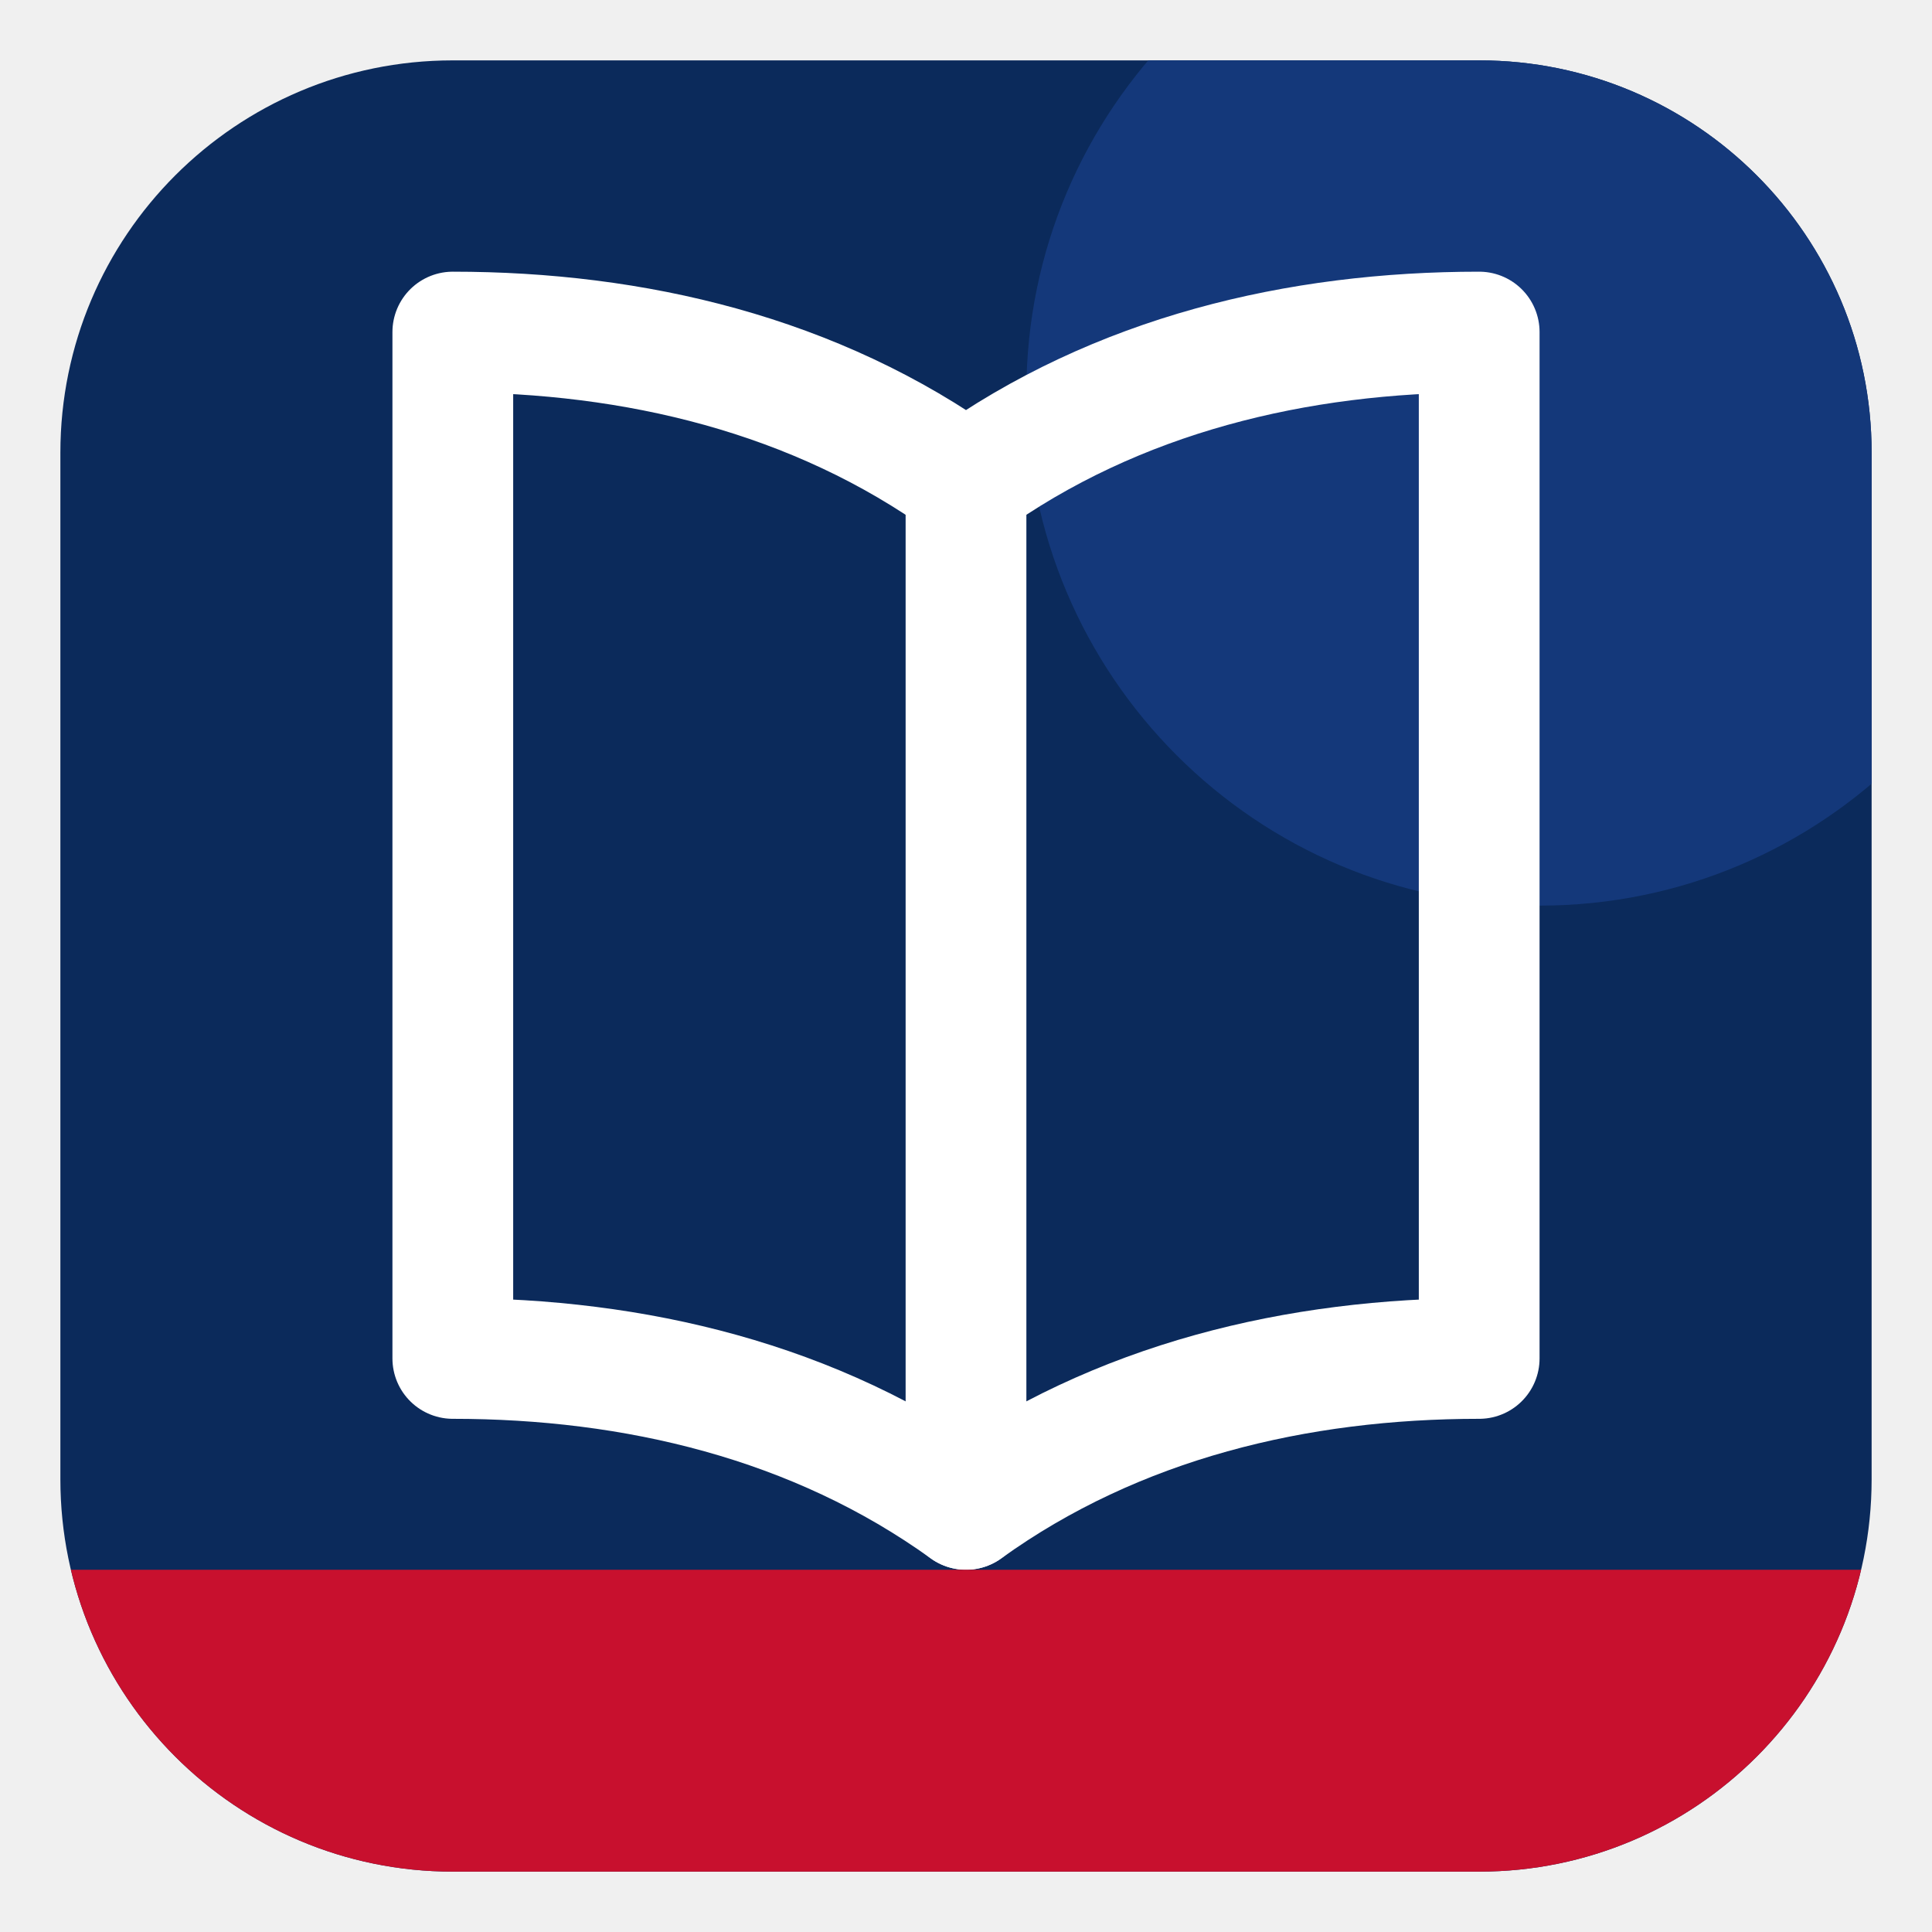
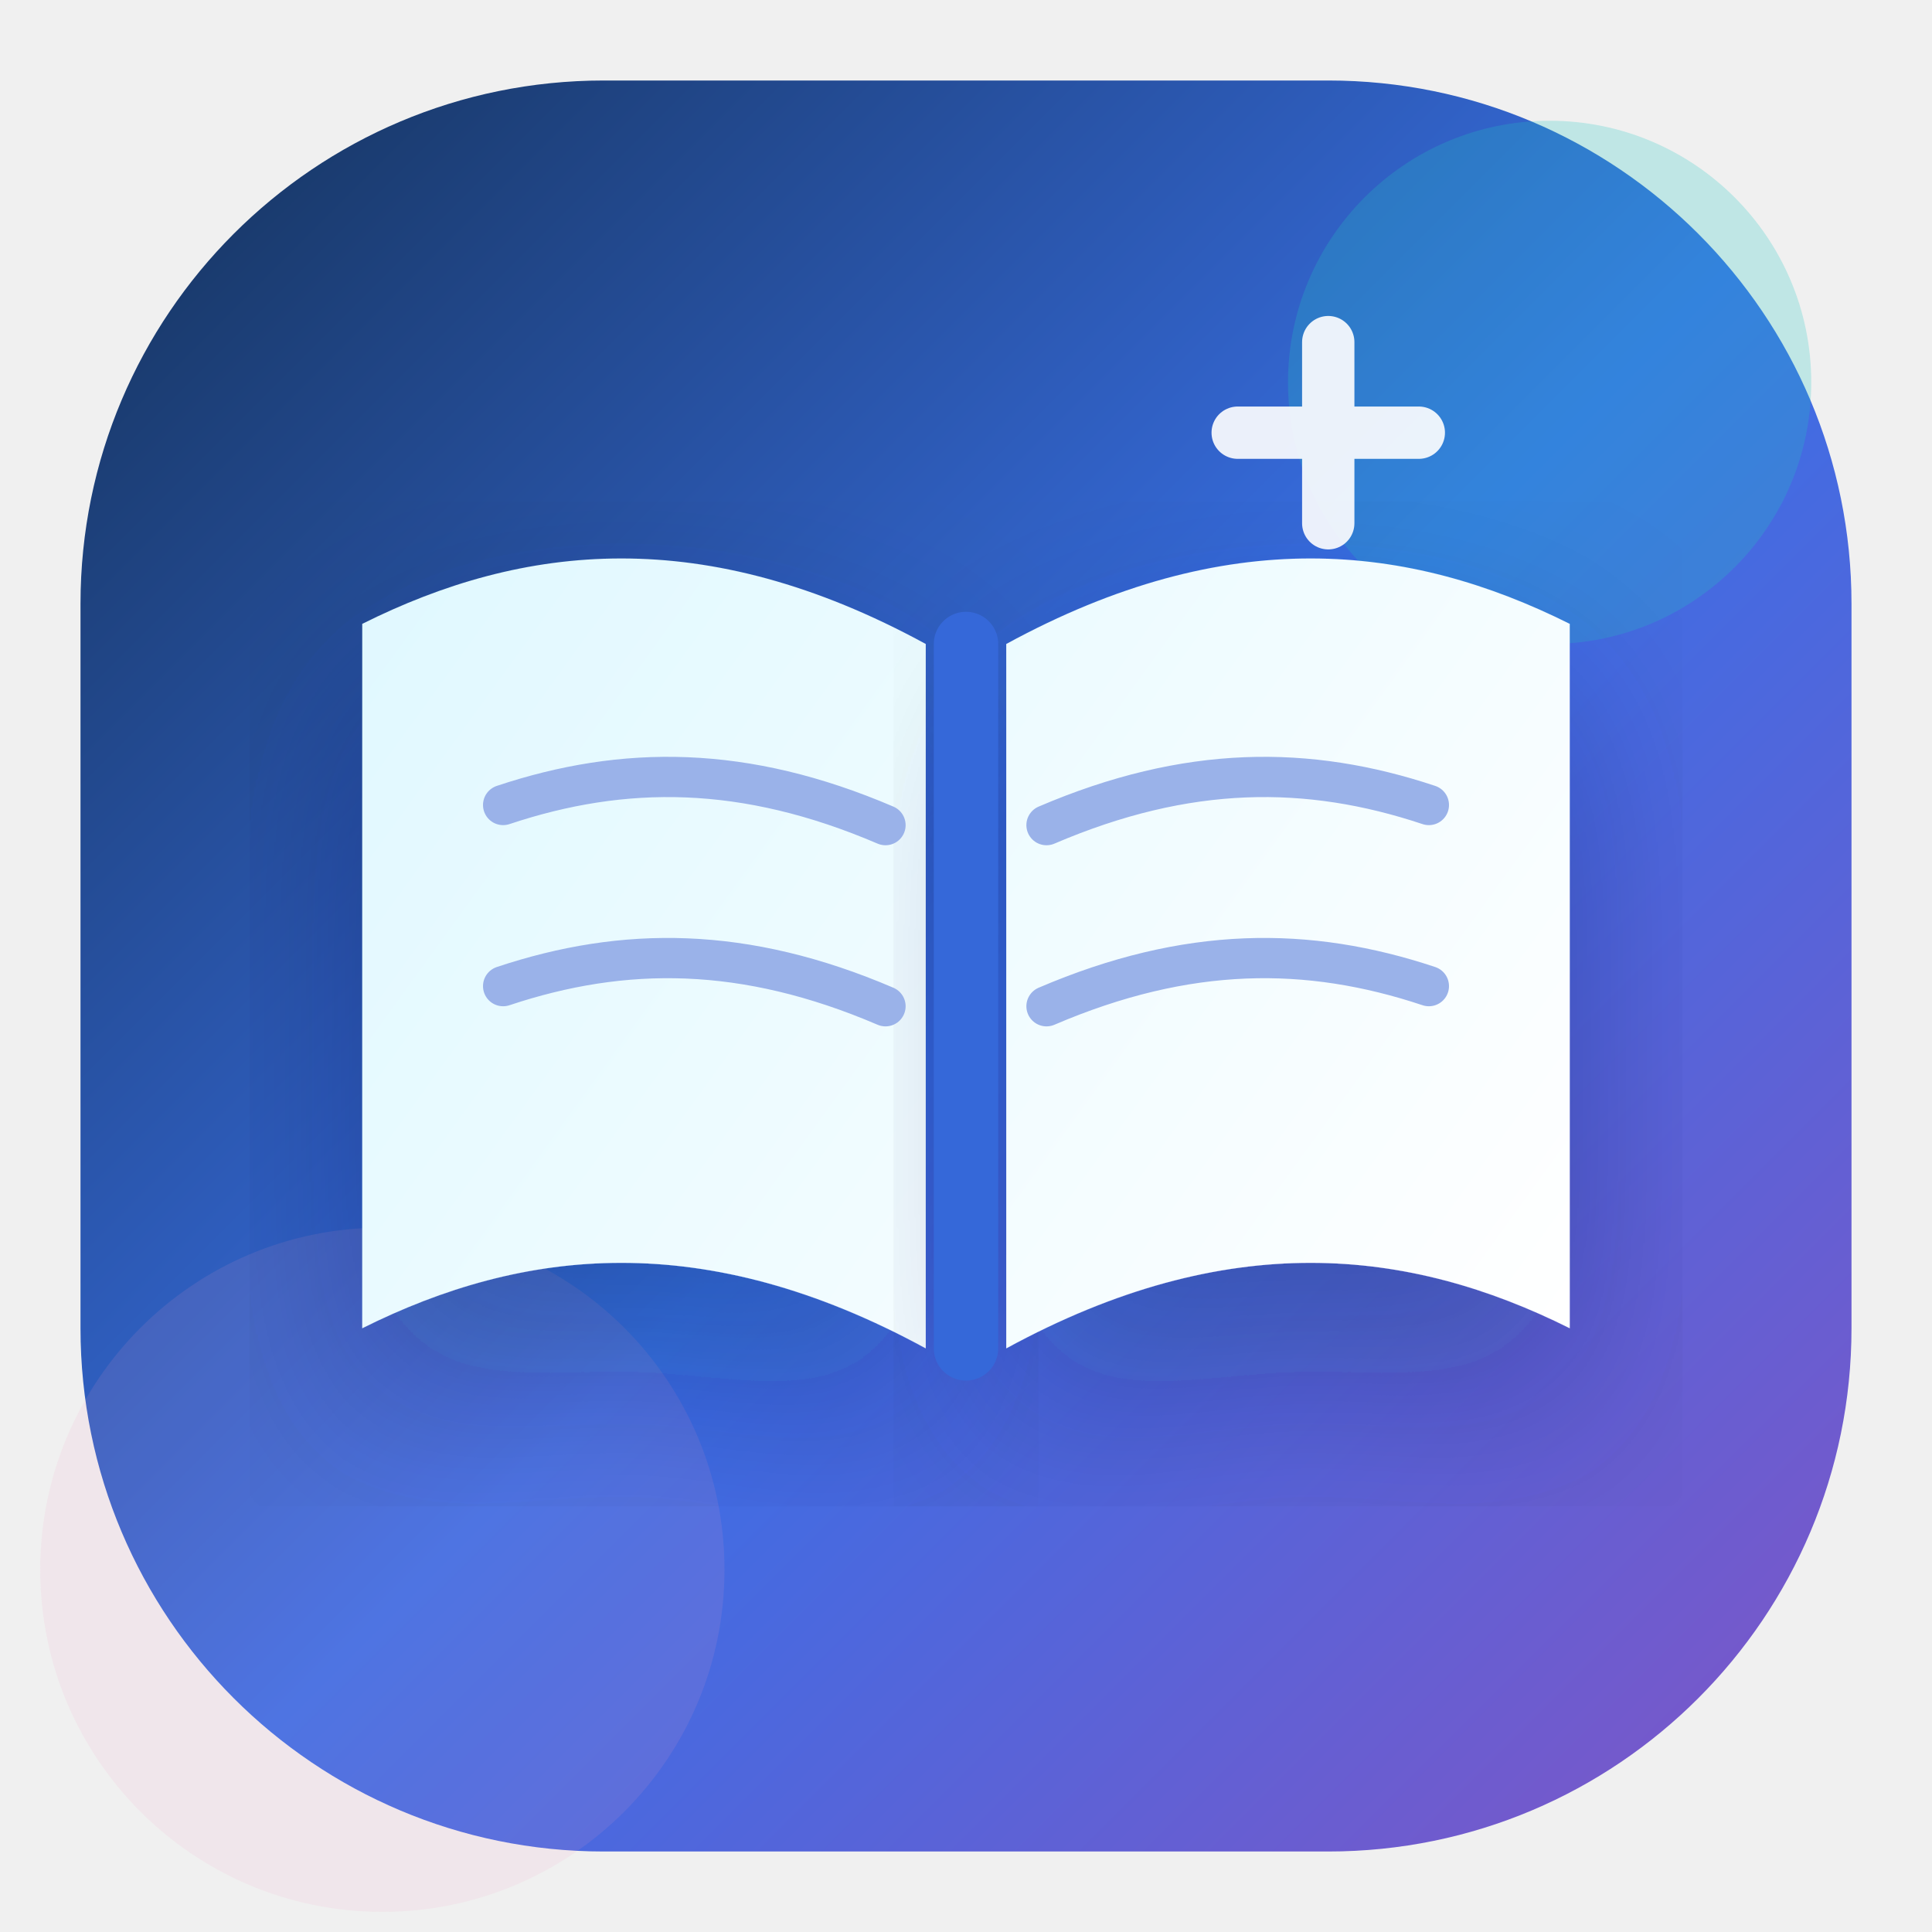
- <svg xmlns="http://www.w3.org/2000/svg" viewBox="0 0 64 64" role="img" aria-label="Ortaokulluyuz logosu">
+ <svg xmlns="http://www.w3.org/2000/svg" viewBox="0 0 96 96" role="img" aria-labelledby="title desc">
  <defs>
-     <clipPath id="oo-kes">
-       <rect x="2" y="2" width="60" height="60" rx="13" />
-     </clipPath>
+     <linearGradient id="bg" x1="8" y1="8" x2="88" y2="88" gradientUnits="userSpaceOnUse">
+       <stop stop-color="#173663" />
+       <stop offset=".52" stop-color="#396fe6" />
+       <stop offset="1" stop-color="#7a57c9" />
+     </linearGradient>
+     <linearGradient id="book" x1="18" y1="26" x2="76" y2="68" gradientUnits="userSpaceOnUse">
+       <stop stop-color="#dff8ff" />
+       <stop offset="1" stop-color="#ffffff" />
+     </linearGradient>
+     <filter id="shadow" x="-20%" y="-20%" width="140%" height="140%">
+       <feDropShadow dx="0" dy="5" stdDeviation="5" flood-color="#10284d" flood-opacity=".28" />
+     </filter>
  </defs>
-   <g clip-path="url(#oo-kes)">
-     <rect x="2" y="2" width="60" height="60" fill="#0B2A5B" />
-     <circle cx="51" cy="13" r="17" fill="#14387A" />
-     <path d="M32 16c-5-3.6-11-5-17-5v34c6 0 12 1.4 17 5 5-3.6 11-5 17-5V11c-6 0-12 1.4-17 5z" fill="none" stroke="#FFFFFF" stroke-width="4" stroke-linejoin="round" />
-     <path d="M32 16v34" stroke="#FFFFFF" stroke-width="4" stroke-linecap="round" />
-     <rect x="2" y="52" width="60" height="12" fill="#C8102E" />
-   </g>
+   <rect x="4" y="4" width="88" height="88" rx="26" fill="url(#bg)" />
+   <circle cx="77" cy="19" r="13" fill="#20c6c2" opacity=".24" />
+   <circle cx="19" cy="78" r="17" fill="#f09ac1" opacity=".12" />
+   <path d="M18 31c8-4 17-5 28 1v35c-11-6-20-5-28-1V31Z" fill="url(#book)" filter="url(#shadow)" />
+   <path d="M78 31c-8-4-17-5-28 1v35c11-6 20-5 28-1V31Z" fill="url(#book)" filter="url(#shadow)" />
+   <path d="M48 32v35" stroke="#3568d9" stroke-width="3.2" stroke-linecap="round" />
+   <path d="M25 40c6-2 12-2 19 1M25 49c6-2 12-2 19 1M71 40c-6-2-12-2-19 1M71 49c-6-2-12-2-19 1" fill="none" stroke="#9ab2e9" stroke-width="2" stroke-linecap="round" />
+   <path d="M66 17v9M61.5 21.5h9" stroke="#fff" stroke-width="2.6" stroke-linecap="round" opacity=".9" />
</svg>
